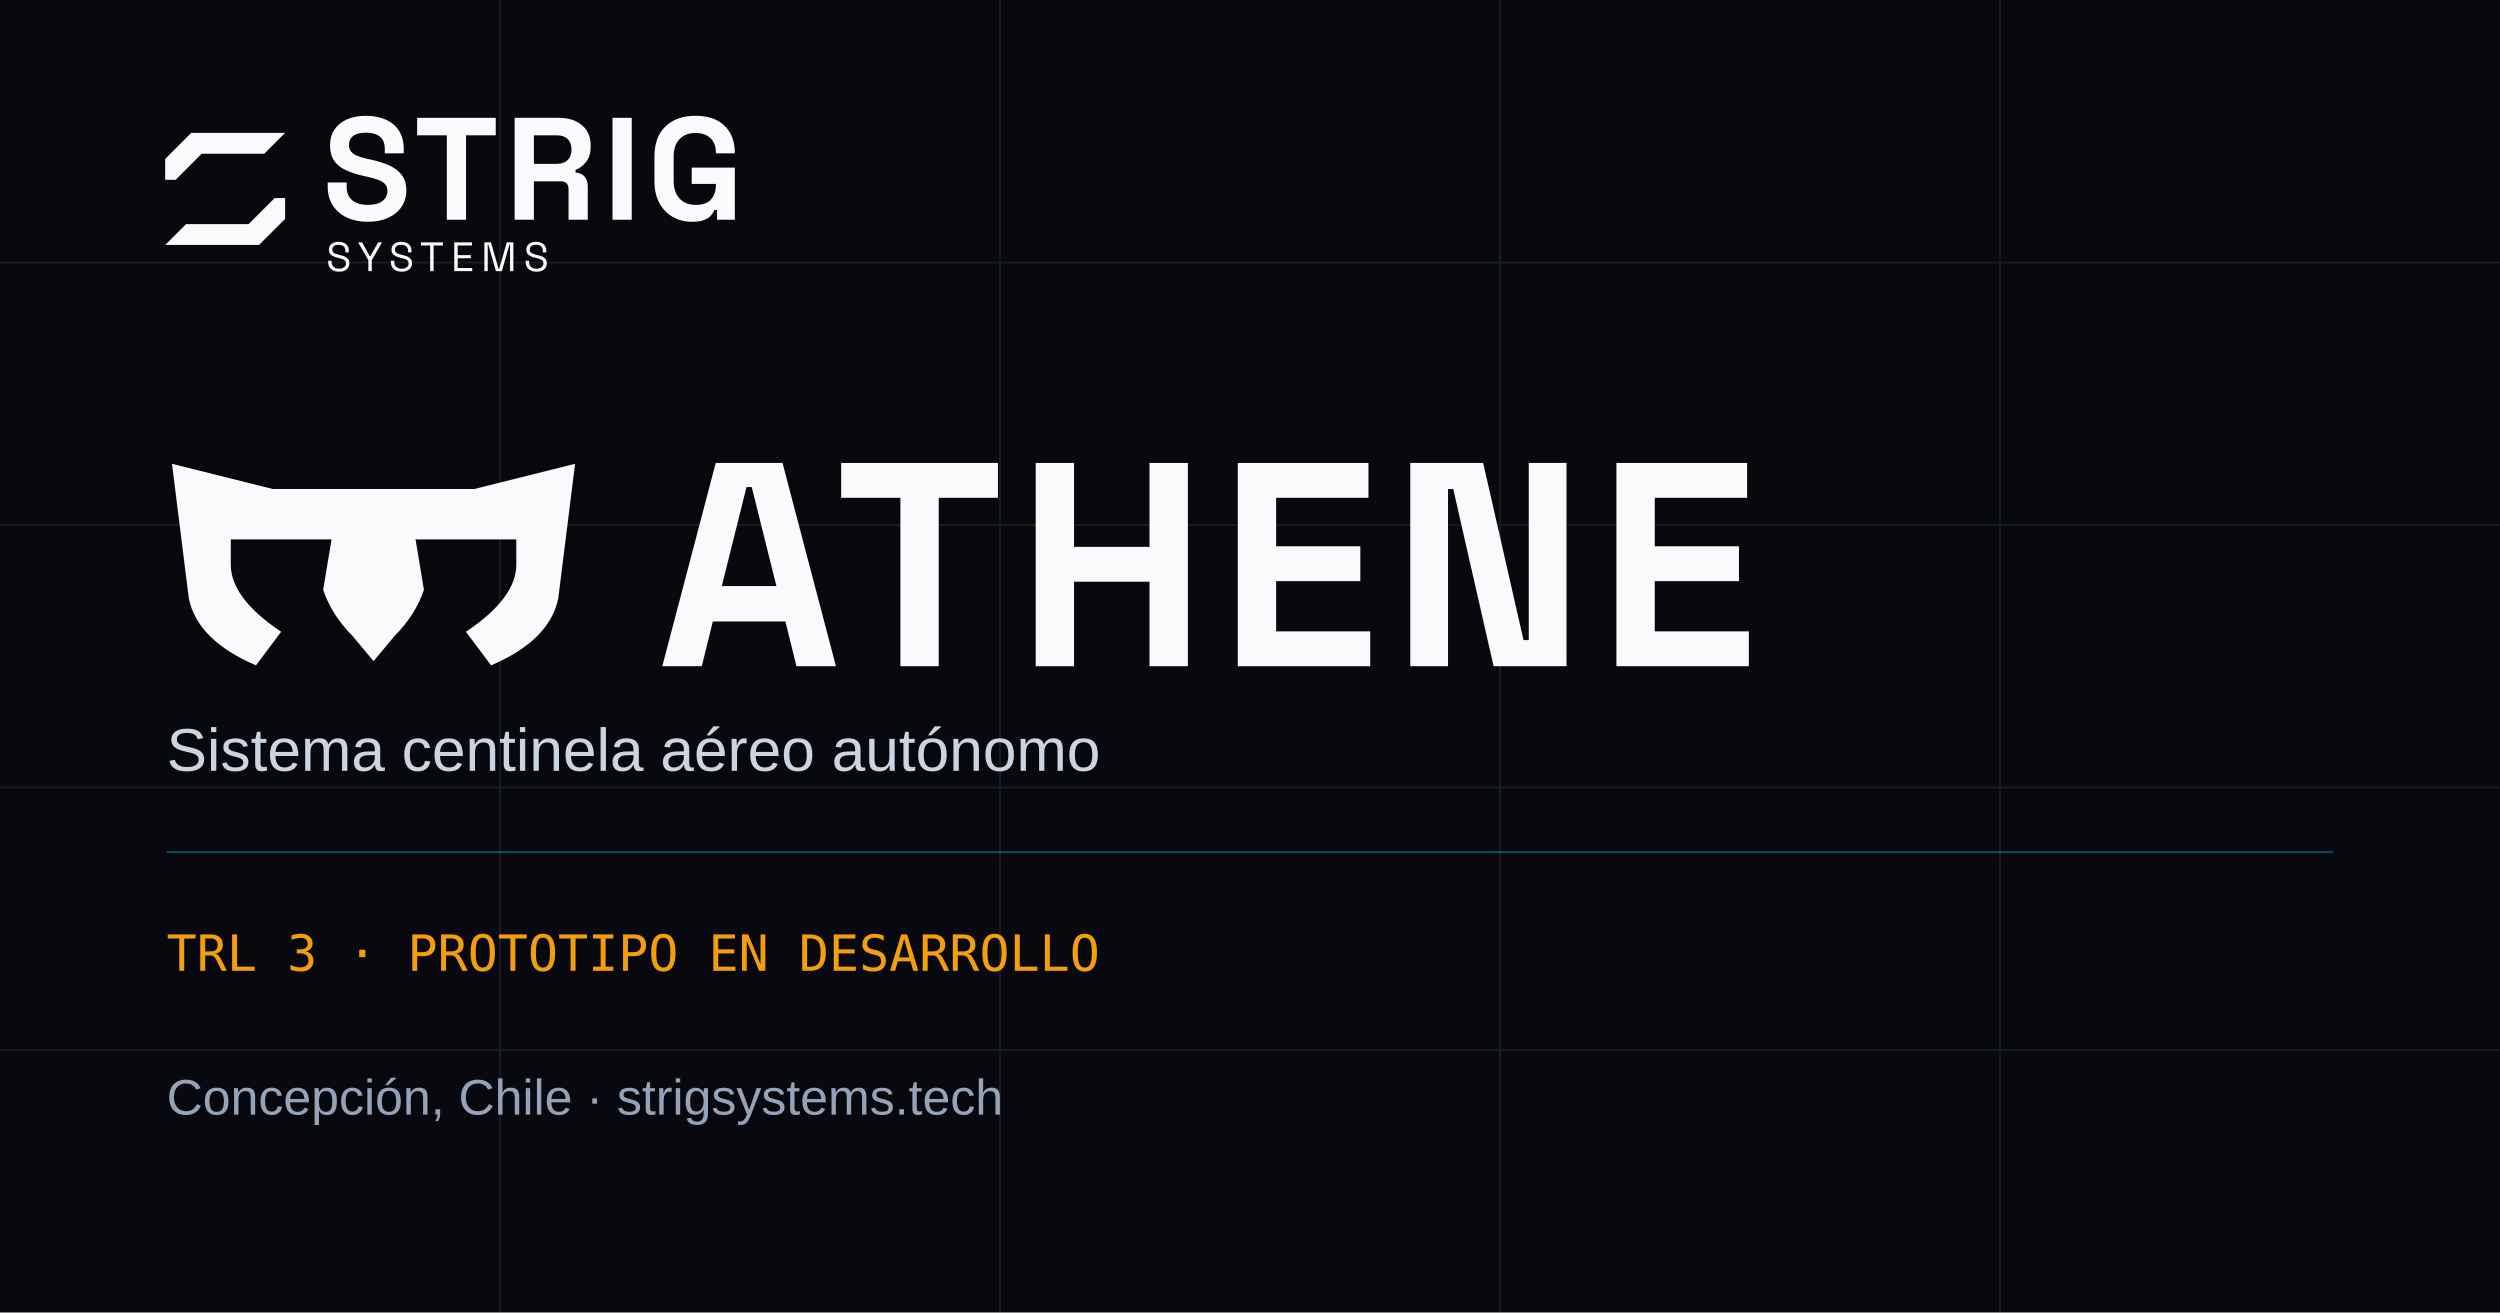
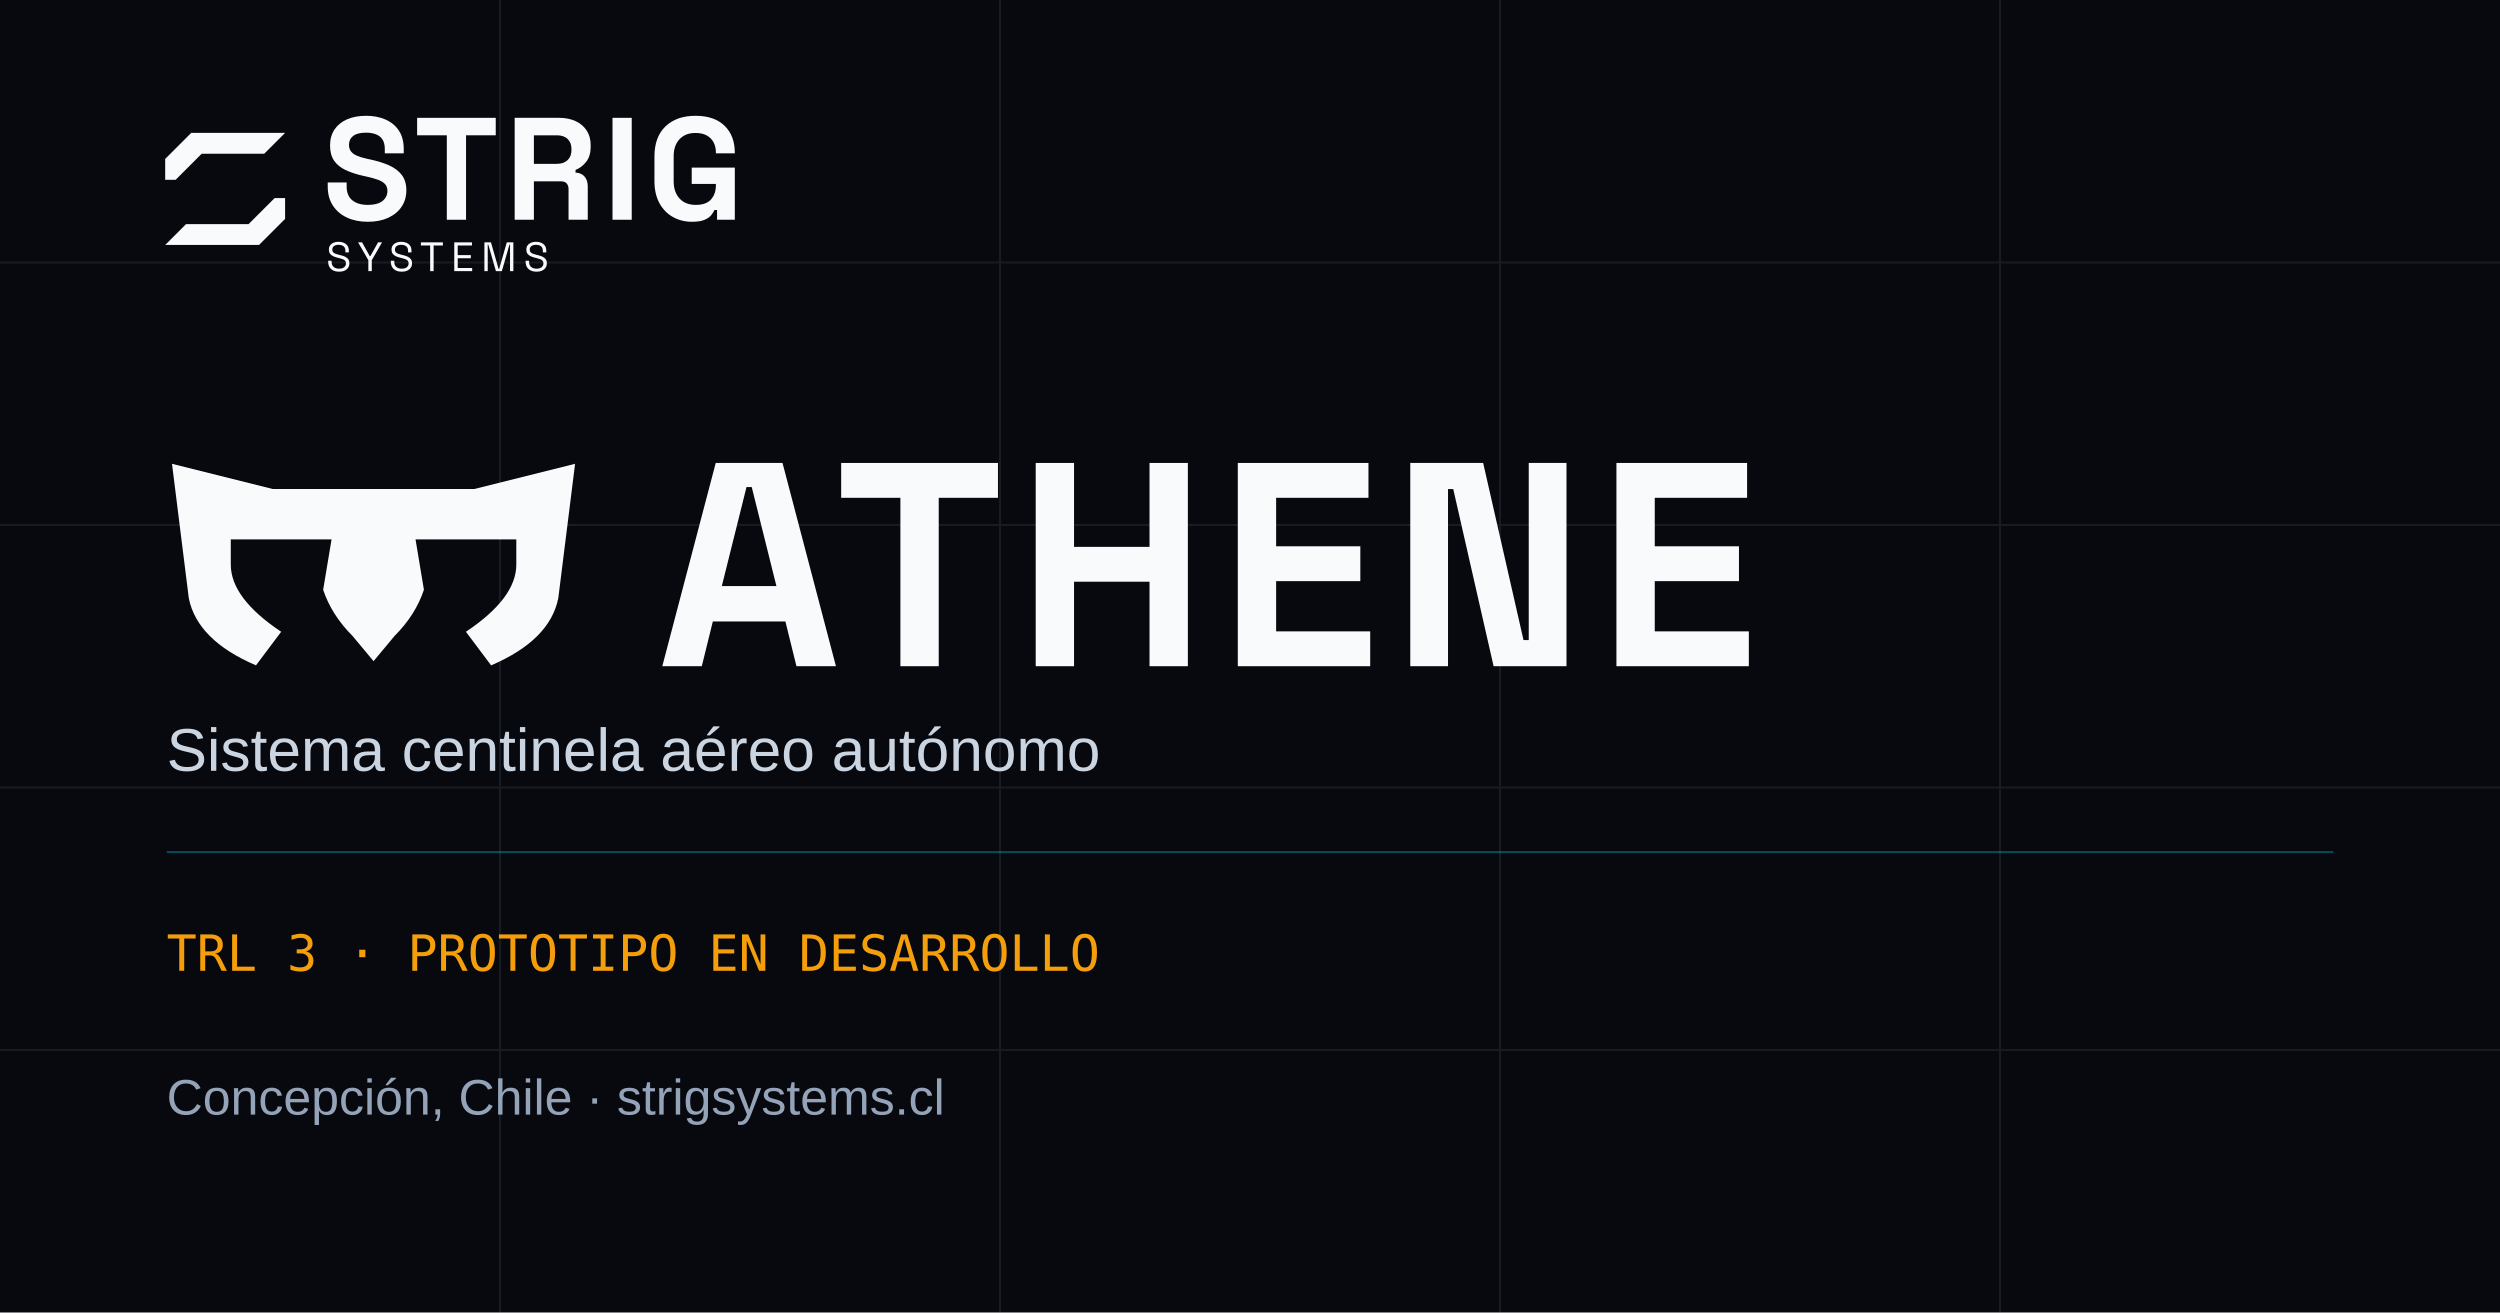
<svg xmlns="http://www.w3.org/2000/svg" width="1200" height="630" viewBox="0 0 1200 630" role="img" aria-labelledby="social-title">
  <rect width="1200" height="630" fill="#07090e" />
  <g stroke="#94a3b8" opacity=".12">
    <path d="M0 126h1200M0 252h1200M0 378h1200M0 504h1200M240 0v630M480 0v630M720 0v630M960 0v630" />
  </g>
  <svg x="76" y="50" width="280" height="86" viewBox="21 23.31 340.55 99.026" role="img" aria-labelledby="strig-lockup_ink-title strig-lockup_ink-desc" fill="#f8fafc">
    <path fill="#f8fafc" fill-rule="evenodd" transform="translate(11.30435 21.30435) scale(0.7608696)" d="M18 57V41L38 21H110L94 37H46L34 49L26 57Z M110 71V87L90 107H18L34 91H82L94 79L102 71Z" />
    <g fill="#f8fafc" transform="translate(117 88) scale(0.085)">
      <path transform="translate(0 0)" d="M309 14Q228 14 166 -15Q104 -44 69 -98Q34 -152 34 -228V-256H164V-228Q164 -165 203 -133.5Q242 -102 309 -102Q377 -102 410.5 -129Q444 -156 444 -198Q444 -227 427.5 -245Q411 -263 379.5 -274.5Q348 -286 303 -296L280 -301Q208 -317 156.5 -341.5Q105 -366 77.5 -406Q50 -446 50 -510Q50 -574 80.5 -619.5Q111 -665 166.5 -689.5Q222 -714 297 -714Q372 -714 430.5 -688.5Q489 -663 522.5 -612.5Q556 -562 556 -486V-456H426V-486Q426 -526 410.5 -550.5Q395 -575 366 -586.5Q337 -598 297 -598Q237 -598 208.5 -575.5Q180 -553 180 -514Q180 -488 193.5 -470Q207 -452 234 -440Q261 -428 303 -419L326 -414Q401 -398 456.5 -373Q512 -348 543 -307Q574 -266 574 -202Q574 -138 541.5 -89.5Q509 -41 449.5 -13.5Q390 14 309 14Z" />
      <path transform="translate(624 0)" d="M228 0V-580H24V-700H564V-580H360V0Z" />
      <path transform="translate(1252 0)" d="M66 0V-700H370Q436 -700 485 -677Q534 -654 561 -612Q588 -570 588 -513V-501Q588 -438 558 -399Q528 -360 484 -342V-324Q524 -322 546 -296.5Q568 -271 568 -229V0H436V-210Q436 -234 423.5 -249Q411 -264 382 -264H198V0ZM198 -384H356Q403 -384 429.5 -409.5Q456 -435 456 -477V-487Q456 -529 430 -554.5Q404 -580 356 -580H198Z" />
      <path transform="translate(1924 0)" d="M66 0V-700H198V0Z" />
      <path transform="translate(2228 0)" d="M308 14Q236 14 177.5 -18.5Q119 -51 84.5 -113.5Q50 -176 50 -266V-434Q50 -569 126 -641.5Q202 -714 332 -714Q461 -714 531.5 -645.5Q602 -577 602 -460V-456H472V-464Q472 -501 456.5 -531Q441 -561 410 -578.5Q379 -596 332 -596Q262 -596 222 -553Q182 -510 182 -436V-264Q182 -191 222 -146.5Q262 -102 334 -102Q406 -102 439 -140Q472 -178 472 -236V-246H306V-358H602V0H480V-67H462Q455 -50 439.5 -31Q424 -12 393 1Q362 14 308 14Z" />
    </g>
    <g fill="#f8fafc" transform="translate(119.0 118.0) scale(0.024)">
      <path transform="translate(0 0)" d="M313.26 14Q236.52 14 176.65 -13.225Q116.78 -40.45 82.49 -94.805Q48.2 -149.16 48.2 -230.84V-252.45H131.339V-230.84Q131.339 -143.699 182.054 -101.549Q232.77 -59.399 313.26 -59.399Q394.751 -59.399 437.836 -95.984Q480.921 -132.569 480.921 -189.48Q480.921 -227.71 461.581 -251.035Q442.241 -274.36 407.191 -288.7Q372.141 -303.041 325.011 -314.461L272.9 -327.271Q211.55 -342.561 164.665 -365.641Q117.78 -388.721 91.345 -426.236Q64.91 -463.751 64.91 -522.78Q64.91 -581.81 94.7 -624.825Q124.49 -667.84 177.505 -690.92Q230.52 -714 301.26 -714Q372 -714 428.37 -689.565Q484.74 -665.13 517.53 -617.47Q550.32 -569.81 550.32 -498.07V-456H467.181V-498.07Q467.181 -548.721 445.646 -579.966Q424.111 -611.211 386.591 -625.906Q349.07 -640.601 301.26 -640.601Q232.03 -640.601 190.039 -610.291Q148.049 -579.981 148.049 -523.94Q148.049 -486.58 165.809 -463.61Q183.569 -440.64 216.604 -426.51Q249.64 -412.38 295.9 -401.249L348.011 -388.439Q408.81 -374.569 457.565 -352.054Q506.32 -329.539 535.19 -291.025Q564.06 -252.51 564.06 -190.64Q564.06 -128.77 532.98 -82.755Q501.9 -36.74 445.595 -11.37Q389.29 14 313.26 14Z" />
      <path transform="translate(762 0)" d="M263.041 0V-266.561L13.68 -700H110.269L298.03 -364.499H311.77L499.531 -700H596.119L346.759 -266.561V0Z" />
      <path transform="translate(1524 0)" d="M313.26 14Q236.52 14 176.65 -13.225Q116.78 -40.45 82.49 -94.805Q48.2 -149.16 48.2 -230.84V-252.45H131.339V-230.84Q131.339 -143.699 182.054 -101.549Q232.77 -59.399 313.26 -59.399Q394.751 -59.399 437.836 -95.984Q480.921 -132.569 480.921 -189.48Q480.921 -227.71 461.581 -251.035Q442.241 -274.36 407.191 -288.7Q372.141 -303.041 325.011 -314.461L272.9 -327.271Q211.55 -342.561 164.665 -365.641Q117.78 -388.721 91.345 -426.236Q64.91 -463.751 64.91 -522.78Q64.91 -581.81 94.7 -624.825Q124.49 -667.84 177.505 -690.92Q230.52 -714 301.26 -714Q372 -714 428.37 -689.565Q484.74 -665.13 517.53 -617.47Q550.32 -569.81 550.32 -498.07V-456H467.181V-498.07Q467.181 -548.721 445.646 -579.966Q424.111 -611.211 386.591 -625.906Q349.07 -640.601 301.26 -640.601Q232.03 -640.601 190.039 -610.291Q148.049 -579.981 148.049 -523.94Q148.049 -486.58 165.809 -463.61Q183.569 -440.64 216.604 -426.51Q249.64 -412.38 295.9 -401.249L348.011 -388.439Q408.81 -374.569 457.565 -352.054Q506.32 -329.539 535.19 -291.025Q564.06 -252.51 564.06 -190.64Q564.06 -128.77 532.98 -82.755Q501.9 -36.74 445.595 -11.37Q389.29 14 313.26 14Z" />
      <path transform="translate(2277 0)" d="M252.141 0V-624.021H26.84V-700H561.16V-624.021H335.859V0Z" />
      <path transform="translate(3035 0)" d="M80.2 0V-700H511.03V-624.021H163.919V-389.569H483.03V-313.591H163.919V-75.979H515.61V0Z" />
      <path transform="translate(3768 0)" d="M80.2 0V-700H239.998L425.61 -53.079H439.35L624.962 -700H784.759V0H703.62V-644.891H689.881L504.559 0H360.401L175.079 -644.891H161.339V0Z" />
      <path transform="translate(4803 0)" d="M313.26 14Q236.52 14 176.65 -13.225Q116.78 -40.45 82.49 -94.805Q48.2 -149.16 48.2 -230.84V-252.45H131.339V-230.84Q131.339 -143.699 182.054 -101.549Q232.77 -59.399 313.26 -59.399Q394.751 -59.399 437.836 -95.984Q480.921 -132.569 480.921 -189.48Q480.921 -227.71 461.581 -251.035Q442.241 -274.36 407.191 -288.7Q372.141 -303.041 325.011 -314.461L272.9 -327.271Q211.55 -342.561 164.665 -365.641Q117.78 -388.721 91.345 -426.236Q64.91 -463.751 64.91 -522.78Q64.91 -581.81 94.7 -624.825Q124.49 -667.84 177.505 -690.92Q230.52 -714 301.26 -714Q372 -714 428.37 -689.565Q484.74 -665.13 517.53 -617.47Q550.32 -569.81 550.32 -498.07V-456H467.181V-498.07Q467.181 -548.721 445.646 -579.966Q424.111 -611.211 386.591 -625.906Q349.07 -640.601 301.26 -640.601Q232.03 -640.601 190.039 -610.291Q148.049 -579.981 148.049 -523.94Q148.049 -486.58 165.809 -463.61Q183.569 -440.64 216.604 -426.51Q249.64 -412.38 295.9 -401.249L348.011 -388.439Q408.81 -374.569 457.565 -352.054Q506.32 -329.539 535.19 -291.025Q564.06 -252.51 564.06 -190.64Q564.06 -128.77 532.98 -82.755Q501.9 -36.74 445.595 -11.37Q389.29 14 313.26 14Z" />
    </g>
  </svg>
  <svg x="76" y="210" width="770" height="122" viewBox="11 24.5 469.6 67.5" role="img" aria-labelledby="athene-lockup_ink-title athene-lockup_ink-desc" fill="#f8fafc">
    <path fill="#f8fafc" fill-rule="evenodd" transform="translate(-4.666667 -8.125) scale(1.229167)" d="M16 30L40 36H88L112 30L108 62Q106 72 92 78L86 70Q98 62 98 54V48H74L76 60Q74 66 69 71L64 77L59 71Q54 66 52 60L54 48H30V54Q30 62 42 70L36 78Q22 72 20 62Z" />
    <g fill="#f8fafc" transform="translate(157 88) scale(0.085)">
      <path transform="translate(0 0)" d="M18 0 202 -700H432L616 0H480L442 -154H192L154 0ZM223 -276H411L326 -617H308Z" />
      <path transform="translate(610 0)" d="M228 0V-580H24V-700H564V-580H360V0Z" />
      <path transform="translate(1238 0)" d="M66 0V-700H198V-411H458V-700H590V0H458V-291H198V0Z" />
      <path transform="translate(1934 0)" d="M66 0V-700H516V-580H198V-413H488V-293H198V-120H522V0Z" />
      <path transform="translate(2528 0)" d="M66 0V-700H317L456 -90H474V-700H604V0H353L214 -610H196V0Z" />
      <path transform="translate(3238 0)" d="M66 0V-700H516V-580H198V-413H488V-293H198V-120H522V0Z" />
    </g>
  </svg>
  <text x="80" y="370" fill="#cbd5e1" font-family="Arial,sans-serif" font-size="29">Sistema centinela aéreo autónomo</text>
  <path d="M80 409h1040" stroke="#00e5ff" opacity=".3" />
  <text x="80" y="466" fill="#f59e0b" font-family="monospace" font-size="24">TRL 3 · PROTOTIPO EN DESARROLLO</text>
-   <text x="80" y="535" fill="#94a3b8" font-family="Arial,sans-serif" font-size="24">Concepción, Chile · strigsystems.tech</text>
+   <text x="80" y="535" fill="#94a3b8" font-family="Arial,sans-serif" font-size="24">Concepción, Chile · strigsystems.cl</text>
</svg>
